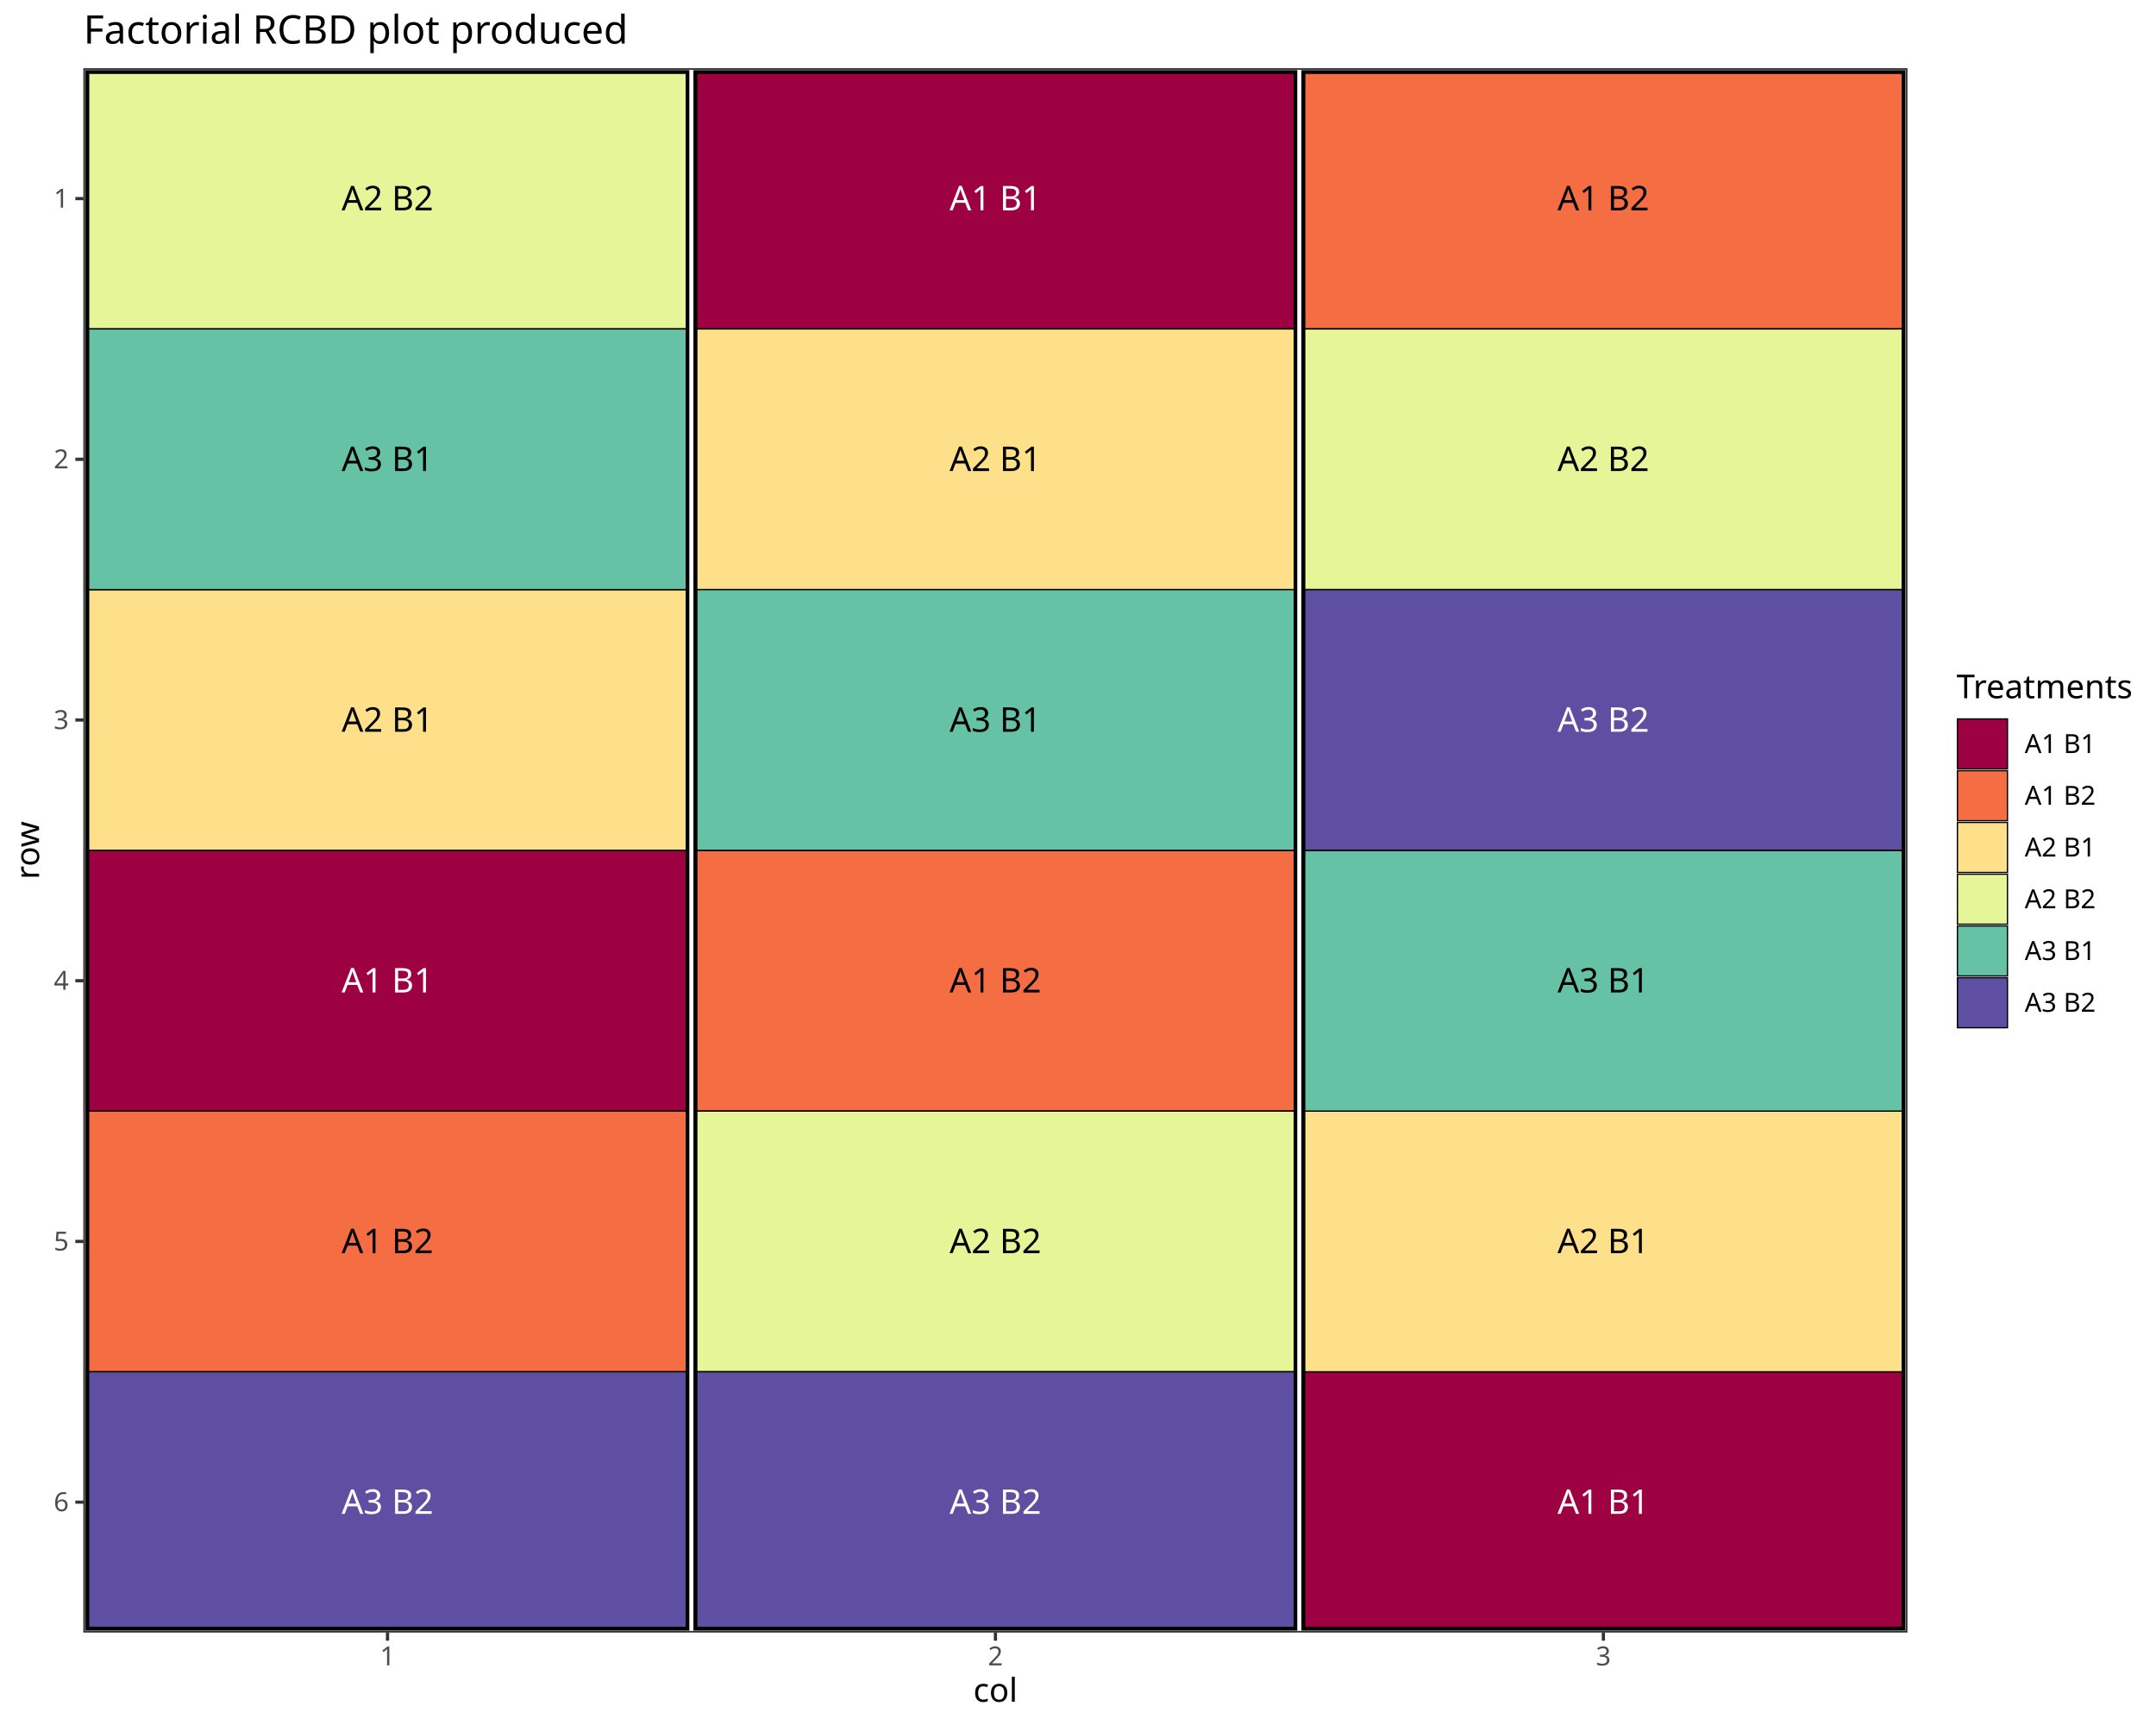
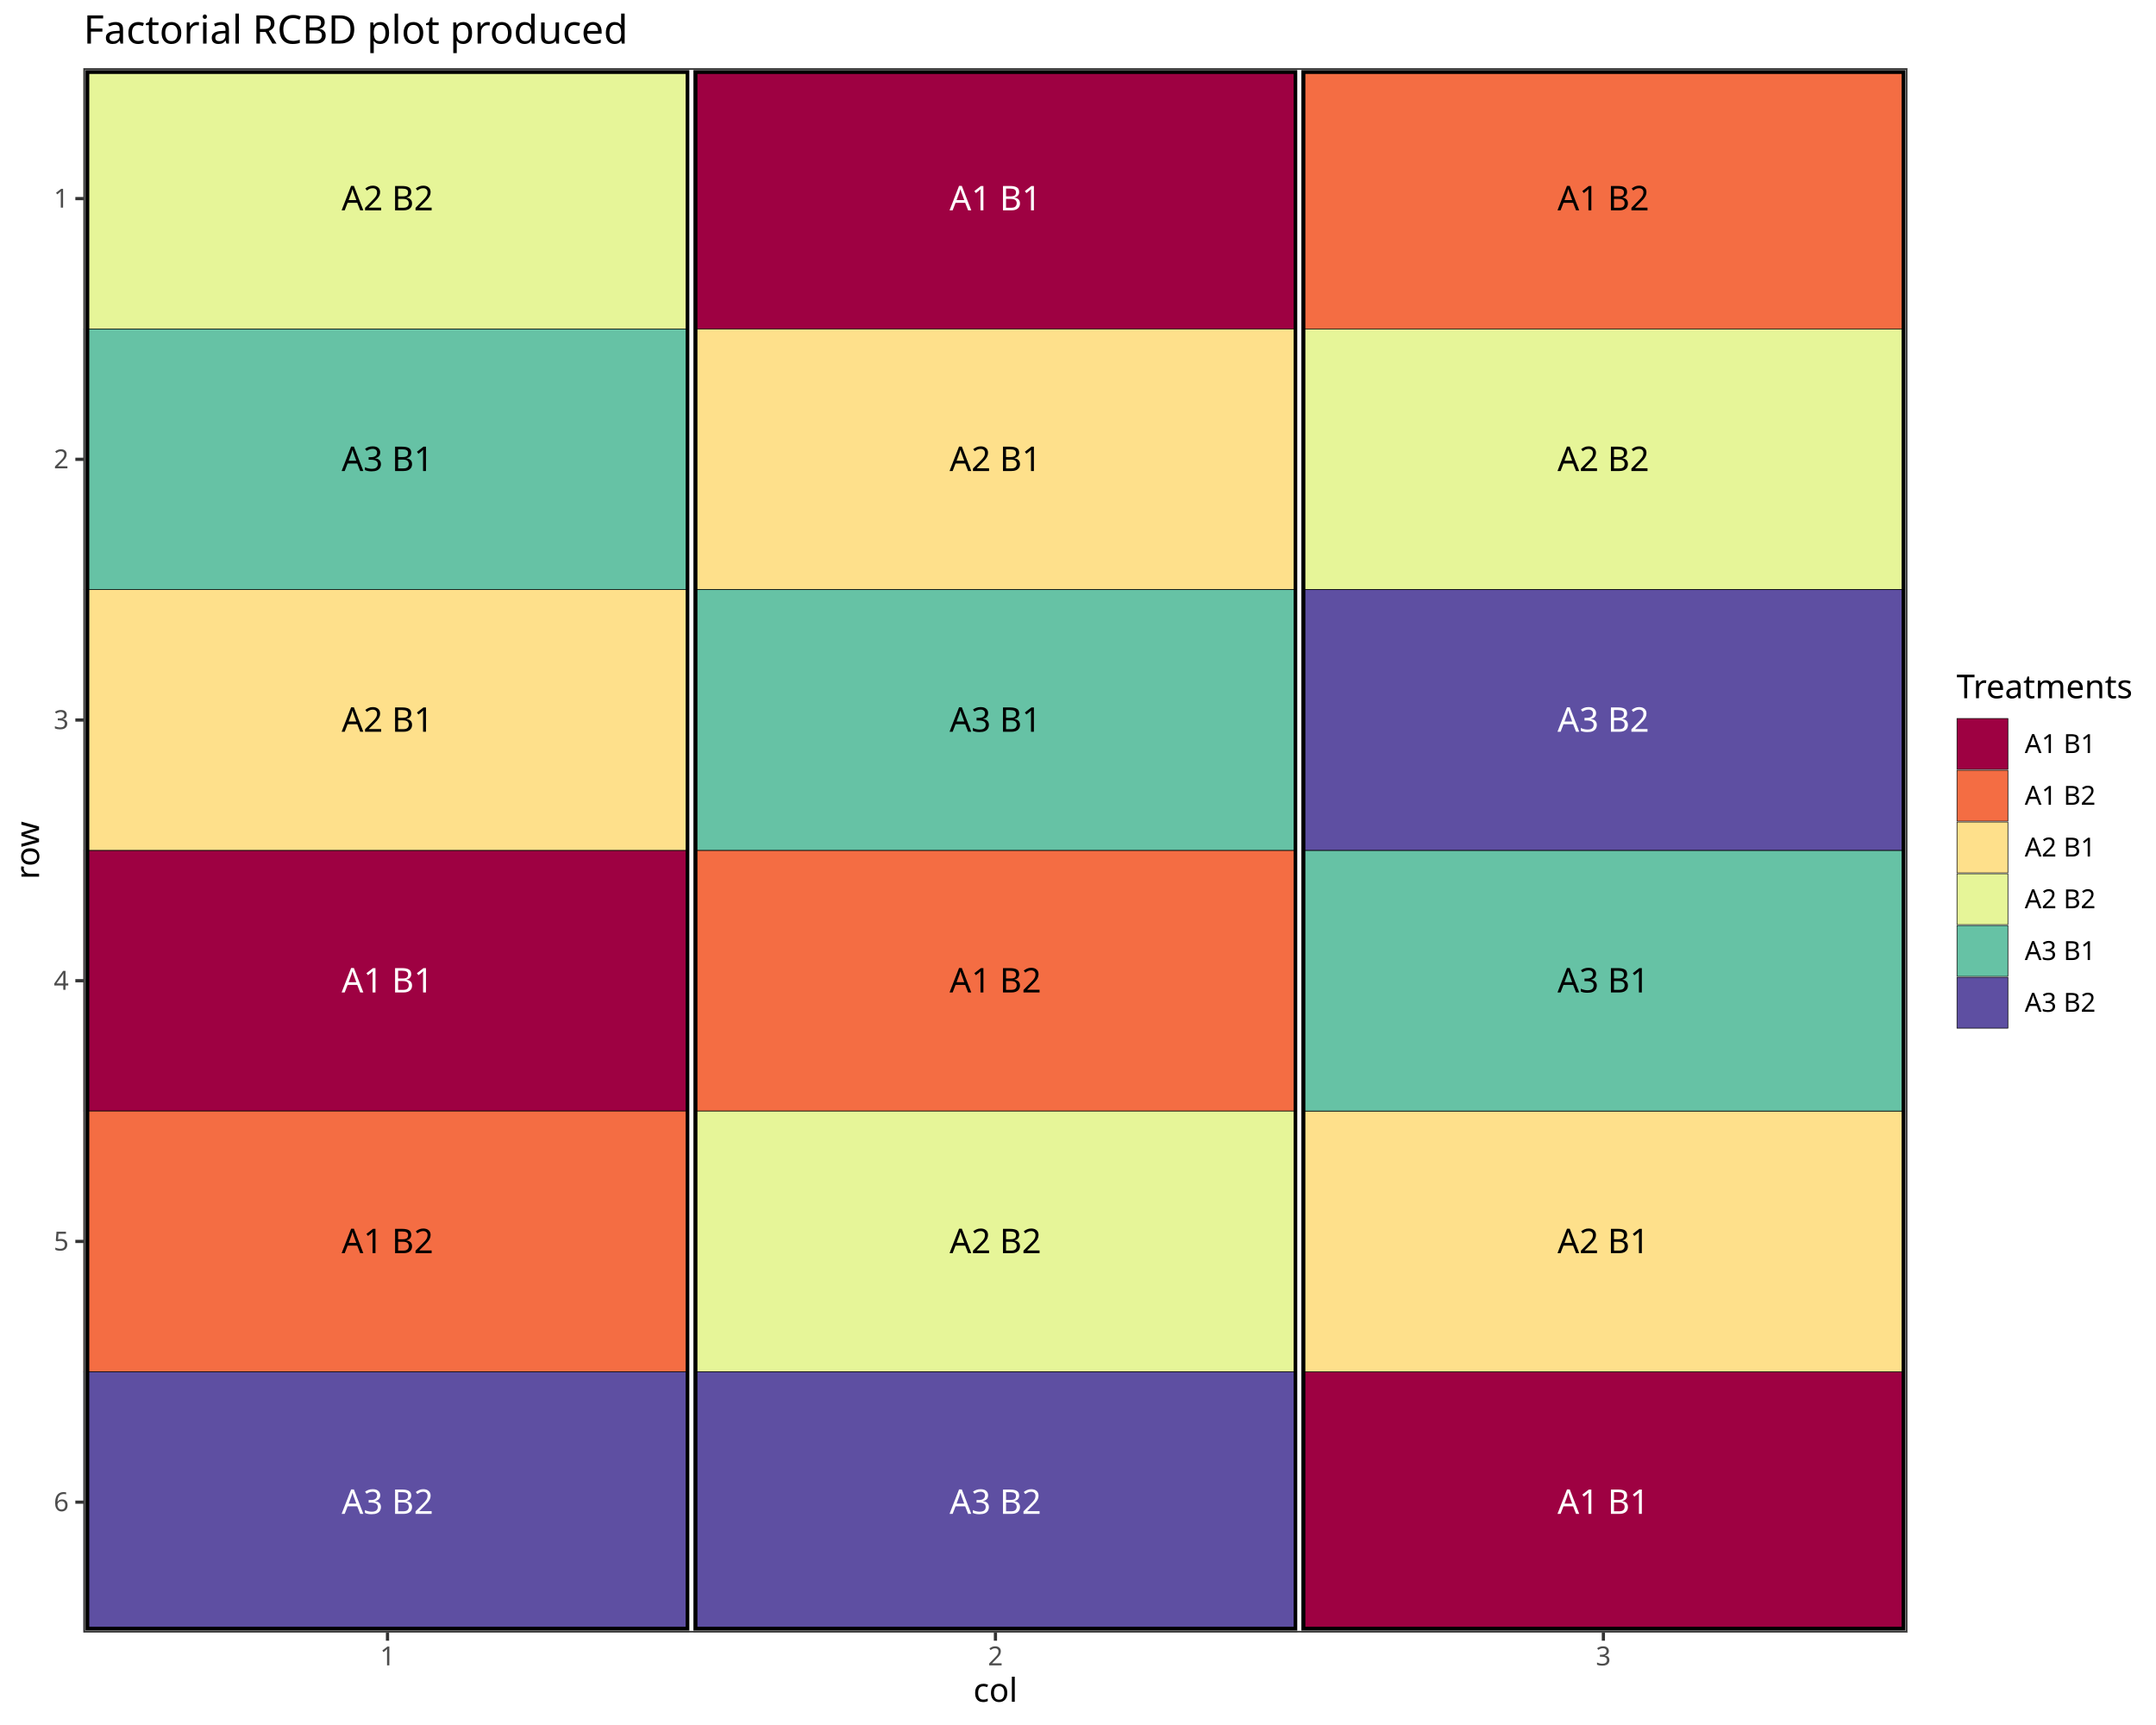
<svg xmlns="http://www.w3.org/2000/svg" class="svglite" data-engine-version="2.0" width="720.00pt" height="576.00pt" viewBox="0 0 720.00 576.00">
  <defs>
    <style type="text/css">
    .svglite line, .svglite polyline, .svglite polygon, .svglite path, .svglite rect, .svglite circle {
      fill: none;
      stroke: #000000;
      stroke-linecap: round;
      stroke-linejoin: round;
      stroke-miterlimit: 10.00;
    }
  </style>
  </defs>
  <rect width="100%" height="100%" style="stroke: none; fill: #FFFFFF;" />
  <defs>
    <clipPath id="cpMC4wMHw3MjAuMDB8MC4wMHw1NzYuMDA=">
      <rect x="0.00" y="0.00" width="720.00" height="576.00" />
    </clipPath>
  </defs>
  <g clip-path="url(#cpMC4wMHw3MjAuMDB8MC4wMHw1NzYuMDA=)">
    <rect x="0.00" y="0.00" width="720.00" height="576.00" style="stroke-width: 1.07; stroke: #FFFFFF; fill: #FFFFFF;" />
  </g>
  <defs>
    <clipPath id="cpMjcuOTB8NjM2Ljk2fDIyLjc4fDU0NS4xMQ==">
      <rect x="27.90" y="22.78" width="609.07" height="522.33" />
    </clipPath>
  </defs>
  <g clip-path="url(#cpMjcuOTB8NjM2Ljk2fDIyLjc4fDU0NS4xMQ==)">
    <rect x="27.90" y="22.78" width="609.07" height="522.33" style="stroke-width: 1.07; stroke: none; fill: #FFFFFF;" />
    <polyline points="27.90,22.78 636.96,22.78 " style="stroke-width: 0.53; stroke: #EBEBEB; stroke-linecap: butt;" />
    <polyline points="27.90,109.84 636.96,109.84 " style="stroke-width: 0.53; stroke: #EBEBEB; stroke-linecap: butt;" />
    <polyline points="27.90,196.89 636.96,196.89 " style="stroke-width: 0.53; stroke: #EBEBEB; stroke-linecap: butt;" />
    <polyline points="27.90,283.95 636.96,283.95 " style="stroke-width: 0.53; stroke: #EBEBEB; stroke-linecap: butt;" />
    <polyline points="27.90,371.00 636.96,371.00 " style="stroke-width: 0.53; stroke: #EBEBEB; stroke-linecap: butt;" />
    <polyline points="27.90,458.06 636.96,458.06 " style="stroke-width: 0.53; stroke: #EBEBEB; stroke-linecap: butt;" />
    <polyline points="27.90,545.11 636.96,545.11 " style="stroke-width: 0.53; stroke: #EBEBEB; stroke-linecap: butt;" />
    <polyline points="27.90,545.11 27.90,22.78 " style="stroke-width: 0.53; stroke: #EBEBEB; stroke-linecap: butt;" />
    <polyline points="230.92,545.11 230.92,22.78 " style="stroke-width: 0.53; stroke: #EBEBEB; stroke-linecap: butt;" />
    <polyline points="433.94,545.11 433.94,22.78 " style="stroke-width: 0.53; stroke: #EBEBEB; stroke-linecap: butt;" />
    <polyline points="636.96,545.11 636.96,22.78 " style="stroke-width: 0.53; stroke: #EBEBEB; stroke-linecap: butt;" />
    <polyline points="27.90,66.31 636.96,66.31 " style="stroke-width: 1.07; stroke: #EBEBEB; stroke-linecap: butt;" />
    <polyline points="27.90,153.37 636.96,153.37 " style="stroke-width: 1.07; stroke: #EBEBEB; stroke-linecap: butt;" />
    <polyline points="27.90,240.42 636.96,240.42 " style="stroke-width: 1.07; stroke: #EBEBEB; stroke-linecap: butt;" />
    <polyline points="27.90,327.48 636.96,327.48 " style="stroke-width: 1.07; stroke: #EBEBEB; stroke-linecap: butt;" />
    <polyline points="27.90,414.53 636.96,414.53 " style="stroke-width: 1.07; stroke: #EBEBEB; stroke-linecap: butt;" />
    <polyline points="27.90,501.59 636.96,501.59 " style="stroke-width: 1.07; stroke: #EBEBEB; stroke-linecap: butt;" />
    <polyline points="129.41,545.11 129.41,22.78 " style="stroke-width: 1.07; stroke: #EBEBEB; stroke-linecap: butt;" />
    <polyline points="332.43,545.11 332.43,22.78 " style="stroke-width: 1.07; stroke: #EBEBEB; stroke-linecap: butt;" />
    <polyline points="535.45,545.11 535.45,22.78 " style="stroke-width: 1.07; stroke: #EBEBEB; stroke-linecap: butt;" />
-     <rect x="433.94" y="458.06" width="203.02" height="87.05" style="stroke-width: 0.43; stroke-linecap: butt; stroke-linejoin: miter; fill: #9E0142;" />
-     <rect x="230.92" y="22.78" width="203.02" height="87.05" style="stroke-width: 0.43; stroke-linecap: butt; stroke-linejoin: miter; fill: #9E0142;" />
-     <rect x="27.90" y="283.95" width="203.02" height="87.05" style="stroke-width: 0.43; stroke-linecap: butt; stroke-linejoin: miter; fill: #9E0142;" />
-     <rect x="27.90" y="371.00" width="203.02" height="87.05" style="stroke-width: 0.43; stroke-linecap: butt; stroke-linejoin: miter; fill: #F46D43;" />
-     <rect x="230.92" y="283.95" width="203.02" height="87.05" style="stroke-width: 0.43; stroke-linecap: butt; stroke-linejoin: miter; fill: #F46D43;" />
-     <rect x="433.94" y="22.78" width="203.02" height="87.05" style="stroke-width: 0.43; stroke-linecap: butt; stroke-linejoin: miter; fill: #F46D43;" />
-     <rect x="27.90" y="196.89" width="203.02" height="87.05" style="stroke-width: 0.43; stroke-linecap: butt; stroke-linejoin: miter; fill: #FEE08B;" />
-     <rect x="230.92" y="109.84" width="203.02" height="87.05" style="stroke-width: 0.43; stroke-linecap: butt; stroke-linejoin: miter; fill: #FEE08B;" />
-     <rect x="433.94" y="371.00" width="203.02" height="87.05" style="stroke-width: 0.43; stroke-linecap: butt; stroke-linejoin: miter; fill: #FEE08B;" />
-     <rect x="27.90" y="22.78" width="203.02" height="87.05" style="stroke-width: 0.43; stroke-linecap: butt; stroke-linejoin: miter; fill: #E6F598;" />
-     <rect x="433.94" y="109.84" width="203.02" height="87.05" style="stroke-width: 0.43; stroke-linecap: butt; stroke-linejoin: miter; fill: #E6F598;" />
-     <rect x="230.92" y="371.00" width="203.02" height="87.05" style="stroke-width: 0.43; stroke-linecap: butt; stroke-linejoin: miter; fill: #E6F598;" />
-     <rect x="433.94" y="283.95" width="203.02" height="87.05" style="stroke-width: 0.43; stroke-linecap: butt; stroke-linejoin: miter; fill: #66C2A5;" />
-     <rect x="230.92" y="196.89" width="203.02" height="87.05" style="stroke-width: 0.43; stroke-linecap: butt; stroke-linejoin: miter; fill: #66C2A5;" />
-     <rect x="27.90" y="109.84" width="203.02" height="87.05" style="stroke-width: 0.43; stroke-linecap: butt; stroke-linejoin: miter; fill: #66C2A5;" />
-     <rect x="433.94" y="196.89" width="203.02" height="87.05" style="stroke-width: 0.43; stroke-linecap: butt; stroke-linejoin: miter; fill: #5E4FA2;" />
-     <rect x="230.92" y="458.06" width="203.02" height="87.05" style="stroke-width: 0.43; stroke-linecap: butt; stroke-linejoin: miter; fill: #5E4FA2;" />
-     <rect x="27.90" y="458.06" width="203.02" height="87.05" style="stroke-width: 0.43; stroke-linecap: butt; stroke-linejoin: miter; fill: #5E4FA2;" />
+     <rect x="433.94" y="458.06" width="203.02" height="87.05" style="stroke-width: 0.21; stroke-linecap: butt; stroke-linejoin: miter; fill: #9E0142;" />
+     <rect x="230.92" y="22.78" width="203.02" height="87.05" style="stroke-width: 0.21; stroke-linecap: butt; stroke-linejoin: miter; fill: #9E0142;" />
+     <rect x="27.90" y="283.95" width="203.02" height="87.05" style="stroke-width: 0.21; stroke-linecap: butt; stroke-linejoin: miter; fill: #9E0142;" />
+     <rect x="27.90" y="371.00" width="203.02" height="87.05" style="stroke-width: 0.21; stroke-linecap: butt; stroke-linejoin: miter; fill: #F46D43;" />
+     <rect x="230.92" y="283.95" width="203.02" height="87.05" style="stroke-width: 0.21; stroke-linecap: butt; stroke-linejoin: miter; fill: #F46D43;" />
+     <rect x="433.94" y="22.78" width="203.02" height="87.05" style="stroke-width: 0.21; stroke-linecap: butt; stroke-linejoin: miter; fill: #F46D43;" />
+     <rect x="27.90" y="196.89" width="203.02" height="87.05" style="stroke-width: 0.21; stroke-linecap: butt; stroke-linejoin: miter; fill: #FEE08B;" />
+     <rect x="230.92" y="109.84" width="203.02" height="87.05" style="stroke-width: 0.21; stroke-linecap: butt; stroke-linejoin: miter; fill: #FEE08B;" />
+     <rect x="433.94" y="371.00" width="203.02" height="87.05" style="stroke-width: 0.21; stroke-linecap: butt; stroke-linejoin: miter; fill: #FEE08B;" />
+     <rect x="27.90" y="22.78" width="203.02" height="87.05" style="stroke-width: 0.21; stroke-linecap: butt; stroke-linejoin: miter; fill: #E6F598;" />
+     <rect x="433.94" y="109.84" width="203.02" height="87.05" style="stroke-width: 0.21; stroke-linecap: butt; stroke-linejoin: miter; fill: #E6F598;" />
+     <rect x="230.92" y="371.00" width="203.02" height="87.05" style="stroke-width: 0.21; stroke-linecap: butt; stroke-linejoin: miter; fill: #E6F598;" />
+     <rect x="433.94" y="283.95" width="203.02" height="87.05" style="stroke-width: 0.21; stroke-linecap: butt; stroke-linejoin: miter; fill: #66C2A5;" />
+     <rect x="230.92" y="196.89" width="203.02" height="87.05" style="stroke-width: 0.21; stroke-linecap: butt; stroke-linejoin: miter; fill: #66C2A5;" />
+     <rect x="27.90" y="109.84" width="203.02" height="87.05" style="stroke-width: 0.21; stroke-linecap: butt; stroke-linejoin: miter; fill: #66C2A5;" />
+     <rect x="433.94" y="196.89" width="203.02" height="87.05" style="stroke-width: 0.21; stroke-linecap: butt; stroke-linejoin: miter; fill: #5E4FA2;" />
+     <rect x="230.92" y="458.06" width="203.02" height="87.05" style="stroke-width: 0.21; stroke-linecap: butt; stroke-linejoin: miter; fill: #5E4FA2;" />
+     <rect x="27.90" y="458.06" width="203.02" height="87.05" style="stroke-width: 0.21; stroke-linecap: butt; stroke-linejoin: miter; fill: #5E4FA2;" />
    <text x="535.45" y="505.50" text-anchor="middle" style="font-size: 11.38px; fill: #FFFFFF; font-family: sans;" textLength="31.01px" lengthAdjust="spacingAndGlyphs">A1 B1</text>
    <text x="332.43" y="70.23" text-anchor="middle" style="font-size: 11.38px; fill: #FFFFFF; font-family: sans;" textLength="31.01px" lengthAdjust="spacingAndGlyphs">A1 B1</text>
    <text x="129.41" y="331.39" text-anchor="middle" style="font-size: 11.38px; fill: #FFFFFF; font-family: sans;" textLength="31.01px" lengthAdjust="spacingAndGlyphs">A1 B1</text>
    <text x="129.41" y="418.45" text-anchor="middle" style="font-size: 11.38px; font-family: sans;" textLength="31.01px" lengthAdjust="spacingAndGlyphs">A1 B2</text>
    <text x="332.43" y="331.39" text-anchor="middle" style="font-size: 11.38px; font-family: sans;" textLength="31.01px" lengthAdjust="spacingAndGlyphs">A1 B2</text>
    <text x="535.45" y="70.23" text-anchor="middle" style="font-size: 11.38px; font-family: sans;" textLength="31.01px" lengthAdjust="spacingAndGlyphs">A1 B2</text>
    <text x="129.41" y="244.34" text-anchor="middle" style="font-size: 11.38px; font-family: sans;" textLength="31.01px" lengthAdjust="spacingAndGlyphs">A2 B1</text>
    <text x="332.43" y="157.28" text-anchor="middle" style="font-size: 11.38px; font-family: sans;" textLength="31.01px" lengthAdjust="spacingAndGlyphs">A2 B1</text>
    <text x="535.45" y="418.45" text-anchor="middle" style="font-size: 11.38px; font-family: sans;" textLength="31.01px" lengthAdjust="spacingAndGlyphs">A2 B1</text>
    <text x="129.41" y="70.23" text-anchor="middle" style="font-size: 11.38px; font-family: sans;" textLength="31.01px" lengthAdjust="spacingAndGlyphs">A2 B2</text>
    <text x="535.45" y="157.28" text-anchor="middle" style="font-size: 11.38px; font-family: sans;" textLength="31.01px" lengthAdjust="spacingAndGlyphs">A2 B2</text>
    <text x="332.43" y="418.45" text-anchor="middle" style="font-size: 11.38px; font-family: sans;" textLength="31.01px" lengthAdjust="spacingAndGlyphs">A2 B2</text>
    <text x="535.45" y="331.39" text-anchor="middle" style="font-size: 11.38px; font-family: sans;" textLength="31.01px" lengthAdjust="spacingAndGlyphs">A3 B1</text>
    <text x="332.43" y="244.34" text-anchor="middle" style="font-size: 11.38px; font-family: sans;" textLength="31.01px" lengthAdjust="spacingAndGlyphs">A3 B1</text>
    <text x="129.41" y="157.28" text-anchor="middle" style="font-size: 11.38px; font-family: sans;" textLength="31.01px" lengthAdjust="spacingAndGlyphs">A3 B1</text>
    <text x="535.45" y="244.34" text-anchor="middle" style="font-size: 11.38px; fill: #FFFFFF; font-family: sans;" textLength="31.01px" lengthAdjust="spacingAndGlyphs">A3 B2</text>
    <text x="332.43" y="505.50" text-anchor="middle" style="font-size: 11.38px; fill: #FFFFFF; font-family: sans;" textLength="31.01px" lengthAdjust="spacingAndGlyphs">A3 B2</text>
    <text x="129.41" y="505.50" text-anchor="middle" style="font-size: 11.38px; fill: #FFFFFF; font-family: sans;" textLength="31.01px" lengthAdjust="spacingAndGlyphs">A3 B2</text>
    <rect x="27.90" y="22.78" width="203.02" height="522.33" style="stroke-width: 3.84; stroke-linecap: butt; stroke-linejoin: miter;" />
    <rect x="230.92" y="22.78" width="203.02" height="522.33" style="stroke-width: 3.84; stroke-linecap: butt; stroke-linejoin: miter;" />
    <rect x="433.94" y="22.78" width="203.02" height="522.33" style="stroke-width: 3.84; stroke-linecap: butt; stroke-linejoin: miter;" />
    <rect x="27.90" y="22.78" width="203.02" height="522.33" style="stroke-width: 1.28; stroke: #FFFFFF; stroke-linecap: butt; stroke-linejoin: miter;" />
    <rect x="230.92" y="22.78" width="203.02" height="522.33" style="stroke-width: 1.28; stroke: #FFFFFF; stroke-linecap: butt; stroke-linejoin: miter;" />
    <rect x="433.94" y="22.78" width="203.02" height="522.33" style="stroke-width: 1.28; stroke: #FFFFFF; stroke-linecap: butt; stroke-linejoin: miter;" />
    <rect x="27.90" y="22.78" width="609.07" height="522.33" style="stroke-width: 1.07; stroke: #333333;" />
  </g>
  <g clip-path="url(#cpMC4wMHw3MjAuMDB8MC4wMHw1NzYuMDA=)">
    <text x="22.97" y="69.34" text-anchor="end" style="font-size: 8.80px; fill: #4D4D4D; font-family: sans;" textLength="4.89px" lengthAdjust="spacingAndGlyphs">1</text>
    <text x="22.97" y="156.39" text-anchor="end" style="font-size: 8.80px; fill: #4D4D4D; font-family: sans;" textLength="4.89px" lengthAdjust="spacingAndGlyphs">2</text>
    <text x="22.97" y="243.45" text-anchor="end" style="font-size: 8.80px; fill: #4D4D4D; font-family: sans;" textLength="4.89px" lengthAdjust="spacingAndGlyphs">3</text>
    <text x="22.97" y="330.50" text-anchor="end" style="font-size: 8.80px; fill: #4D4D4D; font-family: sans;" textLength="4.89px" lengthAdjust="spacingAndGlyphs">4</text>
    <text x="22.97" y="417.56" text-anchor="end" style="font-size: 8.80px; fill: #4D4D4D; font-family: sans;" textLength="4.89px" lengthAdjust="spacingAndGlyphs">5</text>
    <text x="22.97" y="504.61" text-anchor="end" style="font-size: 8.80px; fill: #4D4D4D; font-family: sans;" textLength="4.89px" lengthAdjust="spacingAndGlyphs">6</text>
    <polyline points="25.16,66.31 27.90,66.31 " style="stroke-width: 1.07; stroke: #333333; stroke-linecap: butt;" />
    <polyline points="25.16,153.37 27.90,153.37 " style="stroke-width: 1.07; stroke: #333333; stroke-linecap: butt;" />
    <polyline points="25.16,240.42 27.90,240.42 " style="stroke-width: 1.07; stroke: #333333; stroke-linecap: butt;" />
    <polyline points="25.16,327.48 27.90,327.48 " style="stroke-width: 1.07; stroke: #333333; stroke-linecap: butt;" />
    <polyline points="25.16,414.53 27.90,414.53 " style="stroke-width: 1.07; stroke: #333333; stroke-linecap: butt;" />
    <polyline points="25.16,501.59 27.90,501.59 " style="stroke-width: 1.07; stroke: #333333; stroke-linecap: butt;" />
    <polyline points="129.41,547.85 129.41,545.11 " style="stroke-width: 1.07; stroke: #333333; stroke-linecap: butt;" />
    <polyline points="332.43,547.85 332.43,545.11 " style="stroke-width: 1.07; stroke: #333333; stroke-linecap: butt;" />
    <polyline points="535.45,547.85 535.45,545.11 " style="stroke-width: 1.07; stroke: #333333; stroke-linecap: butt;" />
    <text x="129.41" y="556.10" text-anchor="middle" style="font-size: 8.80px; fill: #4D4D4D; font-family: sans;" textLength="4.89px" lengthAdjust="spacingAndGlyphs">1</text>
    <text x="332.43" y="556.10" text-anchor="middle" style="font-size: 8.80px; fill: #4D4D4D; font-family: sans;" textLength="4.89px" lengthAdjust="spacingAndGlyphs">2</text>
    <text x="535.45" y="556.10" text-anchor="middle" style="font-size: 8.80px; fill: #4D4D4D; font-family: sans;" textLength="4.89px" lengthAdjust="spacingAndGlyphs">3</text>
    <text x="332.43" y="568.24" text-anchor="middle" style="font-size: 11.00px; font-family: sans;" textLength="14.06px" lengthAdjust="spacingAndGlyphs">col</text>
    <text transform="translate(13.05,283.95) rotate(-90)" text-anchor="middle" style="font-size: 11.00px; font-family: sans;" textLength="17.73px" lengthAdjust="spacingAndGlyphs">row</text>
    <rect x="647.92" y="218.96" width="66.60" height="129.97" style="stroke-width: 1.07; stroke: none; fill: #FFFFFF;" />
    <text x="653.40" y="233.15" style="font-size: 11.00px; font-family: sans;" textLength="55.64px" lengthAdjust="spacingAndGlyphs">Treatments</text>
    <rect x="653.40" y="239.77" width="17.28" height="17.28" style="stroke-width: 1.07; stroke: none; fill: #FFFFFF;" />
-     <rect x="653.69" y="240.06" width="16.71" height="16.71" style="stroke-width: 0.43; stroke-linecap: butt; stroke-linejoin: miter; fill: #9E0142;" />
+     <rect x="653.54" y="239.92" width="17.00" height="17.00" style="stroke-width: 0.21; stroke-linecap: butt; stroke-linejoin: miter; fill: #9E0142;" />
    <rect x="653.40" y="257.05" width="17.28" height="17.28" style="stroke-width: 1.07; stroke: none; fill: #FFFFFF;" />
-     <rect x="653.69" y="257.34" width="16.71" height="16.71" style="stroke-width: 0.43; stroke-linecap: butt; stroke-linejoin: miter; fill: #F46D43;" />
+     <rect x="653.54" y="257.20" width="17.00" height="17.00" style="stroke-width: 0.21; stroke-linecap: butt; stroke-linejoin: miter; fill: #F46D43;" />
    <rect x="653.40" y="274.33" width="17.28" height="17.28" style="stroke-width: 1.07; stroke: none; fill: #FFFFFF;" />
-     <rect x="653.69" y="274.62" width="16.71" height="16.71" style="stroke-width: 0.43; stroke-linecap: butt; stroke-linejoin: miter; fill: #FEE08B;" />
+     <rect x="653.54" y="274.48" width="17.00" height="17.00" style="stroke-width: 0.21; stroke-linecap: butt; stroke-linejoin: miter; fill: #FEE08B;" />
    <rect x="653.40" y="291.61" width="17.28" height="17.28" style="stroke-width: 1.07; stroke: none; fill: #FFFFFF;" />
-     <rect x="653.69" y="291.90" width="16.71" height="16.71" style="stroke-width: 0.43; stroke-linecap: butt; stroke-linejoin: miter; fill: #E6F598;" />
+     <rect x="653.54" y="291.76" width="17.00" height="17.00" style="stroke-width: 0.21; stroke-linecap: butt; stroke-linejoin: miter; fill: #E6F598;" />
    <rect x="653.40" y="308.89" width="17.28" height="17.28" style="stroke-width: 1.07; stroke: none; fill: #FFFFFF;" />
-     <rect x="653.69" y="309.18" width="16.71" height="16.71" style="stroke-width: 0.43; stroke-linecap: butt; stroke-linejoin: miter; fill: #66C2A5;" />
+     <rect x="653.54" y="309.04" width="17.00" height="17.00" style="stroke-width: 0.21; stroke-linecap: butt; stroke-linejoin: miter; fill: #66C2A5;" />
    <rect x="653.40" y="326.17" width="17.28" height="17.28" style="stroke-width: 1.07; stroke: none; fill: #FFFFFF;" />
-     <rect x="653.69" y="326.46" width="16.71" height="16.71" style="stroke-width: 0.43; stroke-linecap: butt; stroke-linejoin: miter; fill: #5E4FA2;" />
+     <rect x="653.54" y="326.32" width="17.00" height="17.00" style="stroke-width: 0.21; stroke-linecap: butt; stroke-linejoin: miter; fill: #5E4FA2;" />
    <text x="676.16" y="251.44" style="font-size: 8.80px; font-family: sans;" textLength="23.98px" lengthAdjust="spacingAndGlyphs">A1 B1</text>
    <text x="676.16" y="268.72" style="font-size: 8.80px; font-family: sans;" textLength="23.98px" lengthAdjust="spacingAndGlyphs">A1 B2</text>
    <text x="676.16" y="286.00" style="font-size: 8.80px; font-family: sans;" textLength="23.98px" lengthAdjust="spacingAndGlyphs">A2 B1</text>
    <text x="676.16" y="303.28" style="font-size: 8.80px; font-family: sans;" textLength="23.98px" lengthAdjust="spacingAndGlyphs">A2 B2</text>
    <text x="676.16" y="320.56" style="font-size: 8.80px; font-family: sans;" textLength="23.98px" lengthAdjust="spacingAndGlyphs">A3 B1</text>
    <text x="676.16" y="337.84" style="font-size: 8.80px; font-family: sans;" textLength="23.98px" lengthAdjust="spacingAndGlyphs">A3 B2</text>
    <text x="27.90" y="14.56" style="font-size: 13.20px; font-family: sans;" textLength="175.36px" lengthAdjust="spacingAndGlyphs">Factorial RCBD plot produced</text>
  </g>
</svg>
